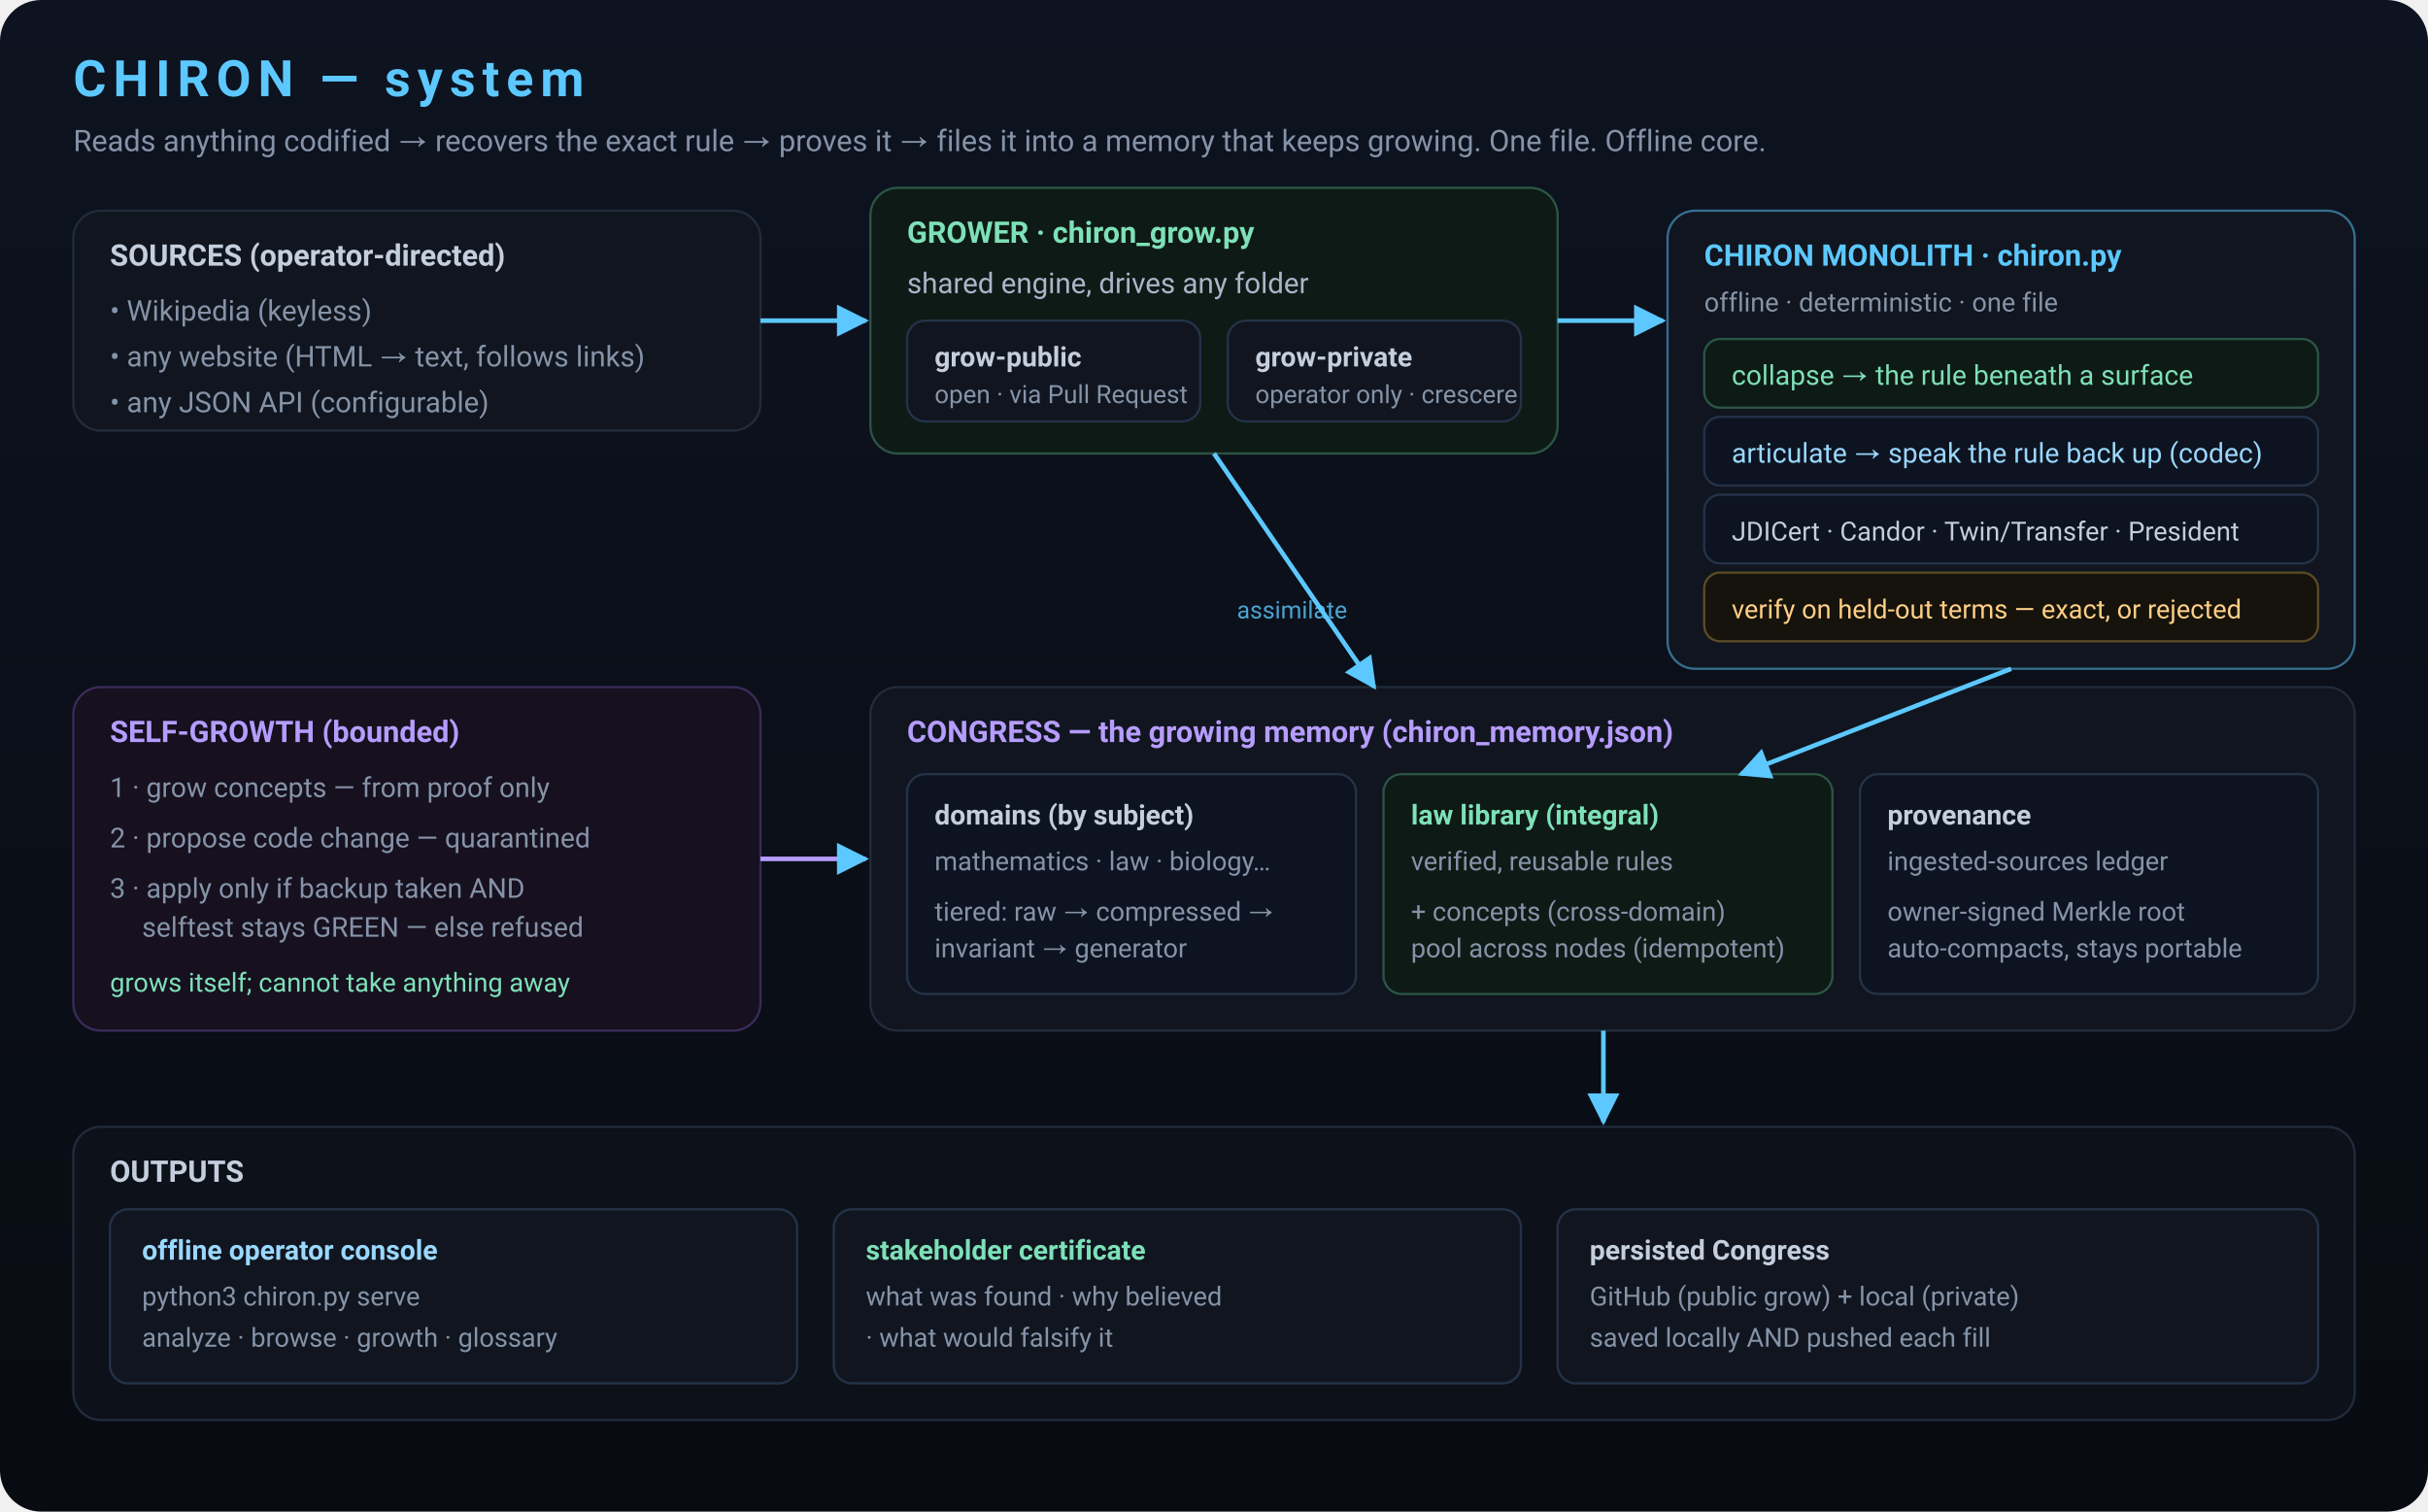
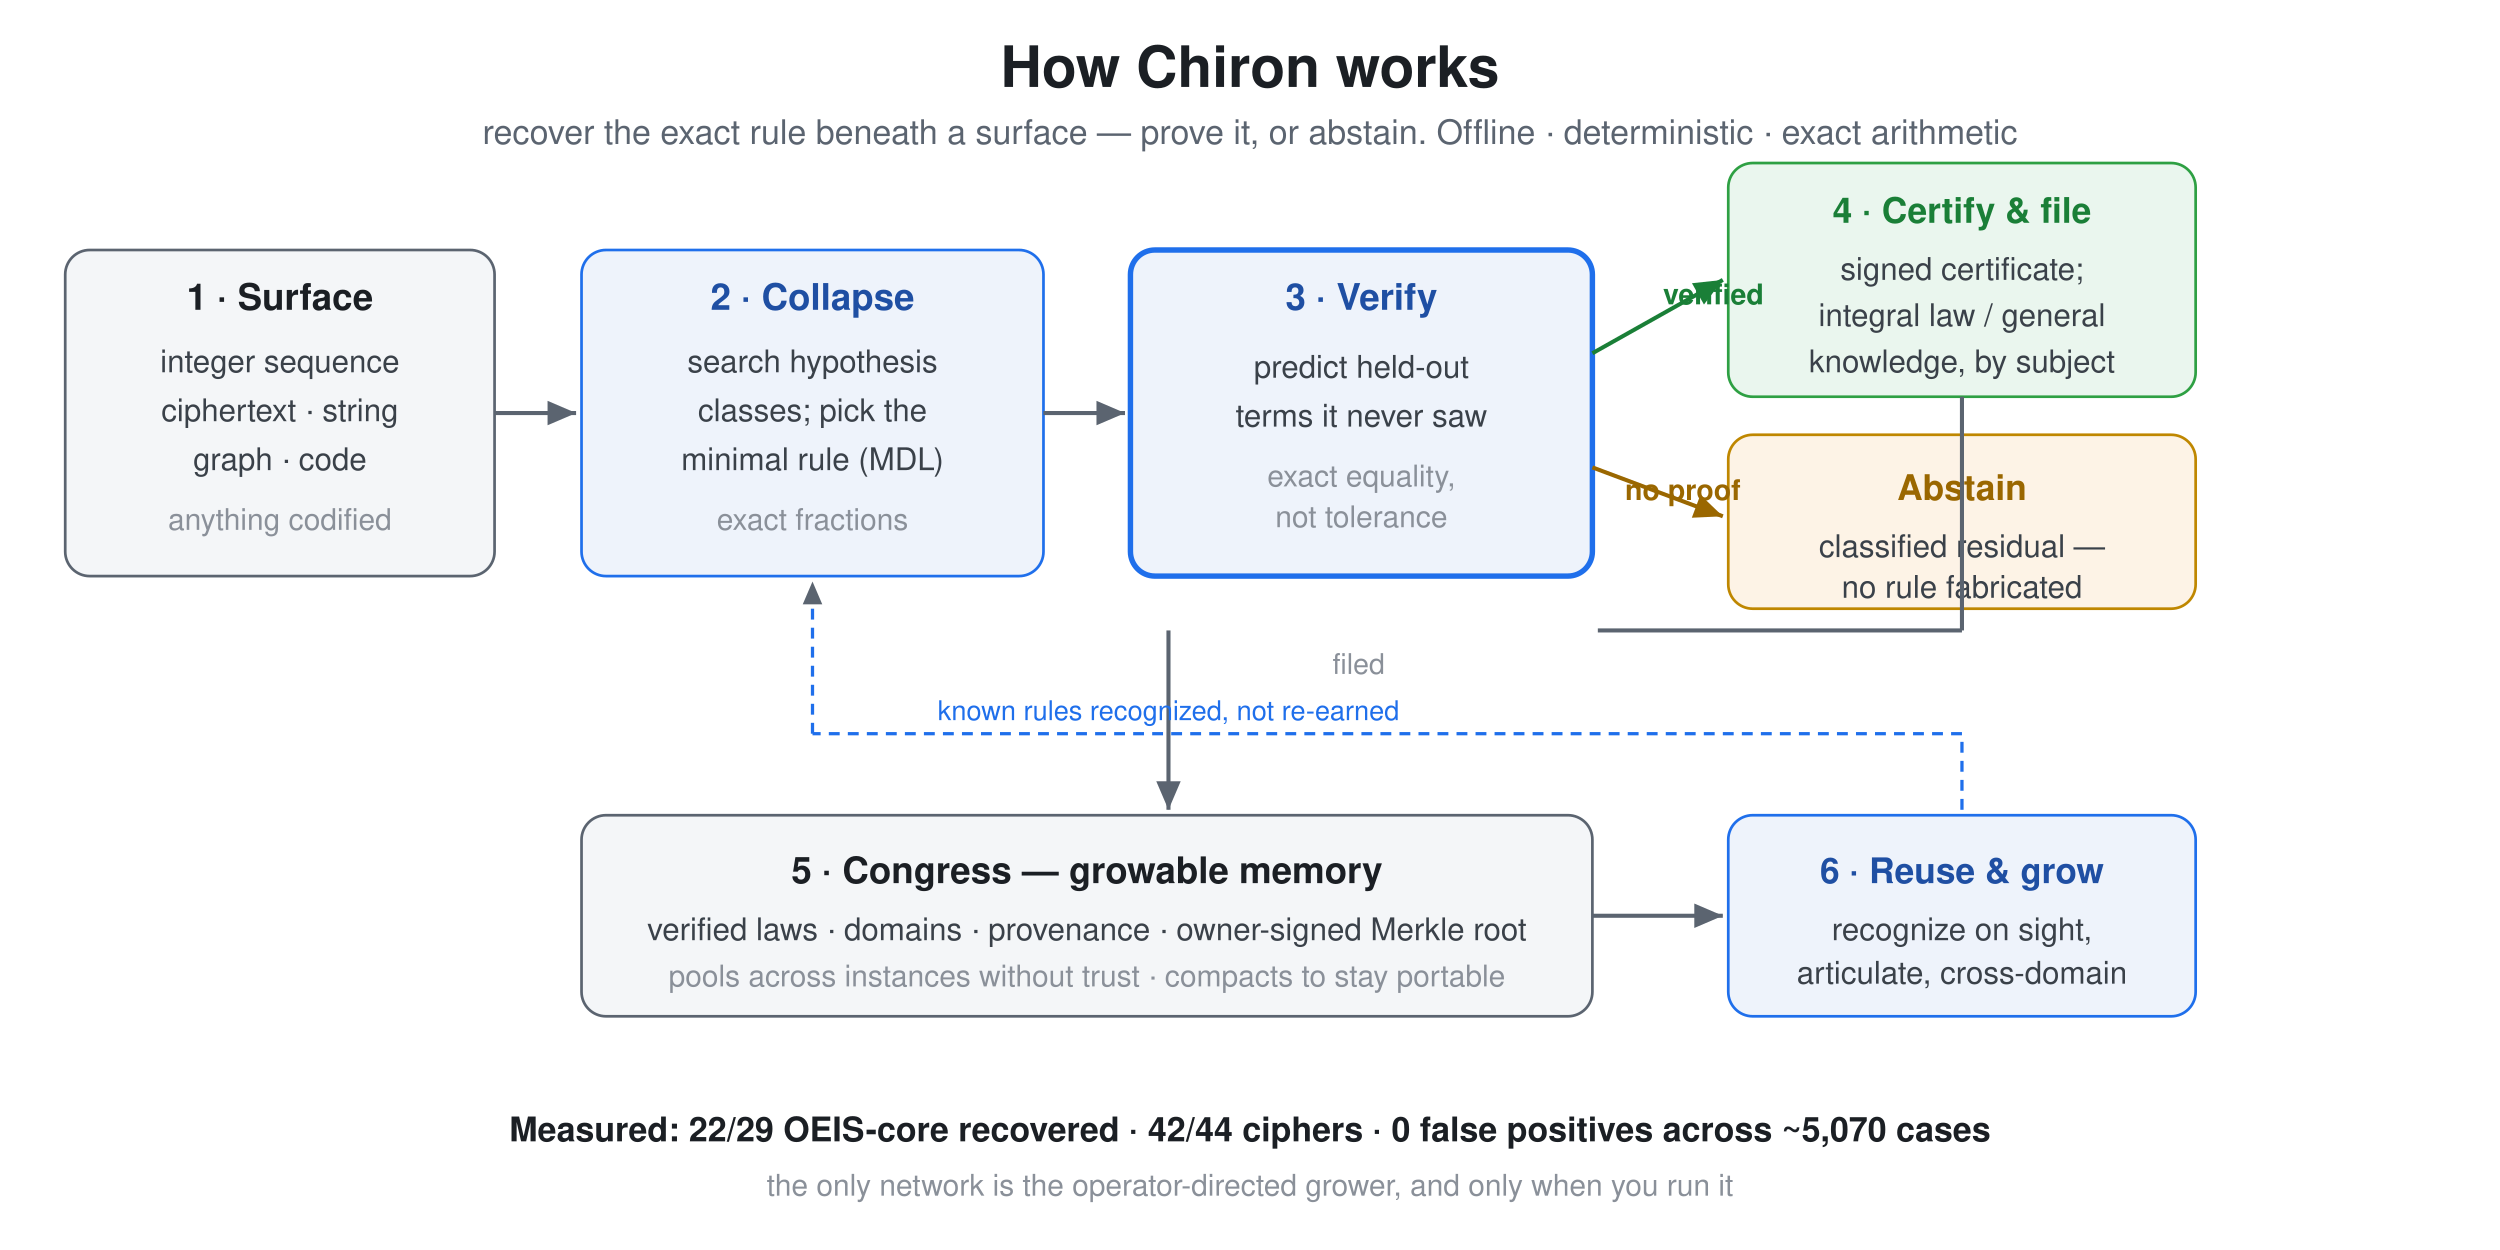
- <svg xmlns="http://www.w3.org/2000/svg" viewBox="0 0 1060 660" font-family="system-ui,Segoe UI,Roboto,Helvetica,Arial,sans-serif">
+ <svg xmlns="http://www.w3.org/2000/svg" viewBox="0 0 920 460" font-family="Helvetica,Arial,sans-serif">
  <defs>
-     <marker id="ar" viewBox="0 0 10 10" refX="9" refY="5" markerWidth="7" markerHeight="7" orient="auto-start-reverse">
-       <path d="M0 0L10 5L0 10z" fill="#5cc8ff" />
+     <marker id="a" markerWidth="9" markerHeight="9" refX="7" refY="3" orient="auto">
+       <path d="M0,0 L7,3 L0,6 Z" fill="#5b6470" />
    </marker>
-     <linearGradient id="g1" x1="0" y1="0" x2="0" y2="1">
-       <stop offset="0" stop-color="#0d1320" />
-       <stop offset="1" stop-color="#080b11" />
-     </linearGradient>
+     <marker id="ag" markerWidth="9" markerHeight="9" refX="7" refY="3" orient="auto">
+       <path d="M0,0 L7,3 L0,6 Z" fill="#1a7f37" />
+     </marker>
+     <marker id="ar" markerWidth="9" markerHeight="9" refX="7" refY="3" orient="auto">
+       <path d="M0,0 L7,3 L0,6 Z" fill="#9a6700" />
+     </marker>
  </defs>
-   <rect x="0" y="0" width="1060" height="660" rx="18" fill="url(#g1)" />
-   <text x="32" y="42" fill="#5cc8ff" font-size="22" font-weight="700" letter-spacing="3">CHIRON — system</text>
-   <text x="32" y="66" fill="#8593a8" font-size="13">Reads anything codified → recovers the exact rule → proves it → files it into a memory that keeps growing. One file. Offline core.</text>
-   <rect x="32" y="92" width="300" height="96" rx="12" fill="#10151f" stroke="#212b3b" />
-   <text x="48" y="116" fill="#c4cedd" font-size="13" font-weight="700">SOURCES (operator-directed)</text>
-   <text x="48" y="140" fill="#8593a8" font-size="12.5">• Wikipedia (keyless)</text>
-   <text x="48" y="160" fill="#8593a8" font-size="12.5">• any website  (HTML → text, follows links)</text>
-   <text x="48" y="180" fill="#8593a8" font-size="12.5">• any JSON API  (configurable)</text>
-   <rect x="380" y="82" width="300" height="116" rx="12" fill="#0e1a16" stroke="#2b5444" />
-   <text x="396" y="106" fill="#7ee0b8" font-size="13" font-weight="700">GROWER · chiron_grow.py</text>
-   <text x="396" y="128" fill="#a9b6c8" font-size="12.5">shared engine, drives any folder</text>
-   <rect x="396" y="140" width="128" height="44" rx="8" fill="#10151f" stroke="#243248" />
-   <text x="408" y="160" fill="#c4cedd" font-size="12" font-weight="700">grow-public</text>
-   <text x="408" y="176" fill="#8593a8" font-size="11">open · via Pull Request</text>
-   <rect x="536" y="140" width="128" height="44" rx="8" fill="#10151f" stroke="#243248" />
-   <text x="548" y="160" fill="#c4cedd" font-size="12" font-weight="700">grow-private</text>
-   <text x="548" y="176" fill="#8593a8" font-size="11">operator only · crescere</text>
-   <rect x="728" y="92" width="300" height="200" rx="12" fill="#10151f" stroke="#5cc8ff" stroke-opacity="0.5" />
-   <text x="744" y="116" fill="#5cc8ff" font-size="13" font-weight="700">CHIRON MONOLITH · chiron.py</text>
-   <text x="744" y="136" fill="#8593a8" font-size="11.5">offline · deterministic · one file</text>
-   <rect x="744" y="148" width="268" height="30" rx="7" fill="#0e1a16" stroke="#2b5444" />
-   <text x="756" y="168" fill="#7ee0b8" font-size="12">collapse  → the rule beneath a surface</text>
-   <rect x="744" y="182" width="268" height="30" rx="7" fill="#0d1320" stroke="#243248" />
-   <text x="756" y="202" fill="#9ad8ff" font-size="12">articulate → speak the rule back up (codec)</text>
-   <rect x="744" y="216" width="268" height="30" rx="7" fill="#0d1320" stroke="#243248" />
-   <text x="756" y="236" fill="#c4cedd" font-size="11.5">JDICert · Candor · Twin/Transfer · President</text>
-   <rect x="744" y="250" width="268" height="30" rx="7" fill="#16130c" stroke="#5a4a26" />
-   <text x="756" y="270" fill="#ffcf86" font-size="11.5">verify on held-out terms — exact, or rejected</text>
-   <rect x="380" y="300" width="648" height="150" rx="12" fill="#10151f" stroke="#212b3b" />
-   <text x="396" y="324" fill="#b69cff" font-size="13" font-weight="700">CONGRESS — the growing memory  (chiron_memory.json)</text>
-   <rect x="396" y="338" width="196" height="96" rx="8" fill="#0d1320" stroke="#243248" />
-   <text x="408" y="360" fill="#c4cedd" font-size="12" font-weight="700">domains (by subject)</text>
-   <text x="408" y="380" fill="#8593a8" font-size="11.5">mathematics · law · biology…</text>
-   <text x="408" y="402" fill="#8593a8" font-size="11.5">tiered: raw → compressed →</text>
-   <text x="408" y="418" fill="#8593a8" font-size="11.5">invariant → generator</text>
-   <rect x="604" y="338" width="196" height="96" rx="8" fill="#0e1a16" stroke="#2b5444" />
-   <text x="616" y="360" fill="#7ee0b8" font-size="12" font-weight="700">law library (integral)</text>
-   <text x="616" y="380" fill="#8593a8" font-size="11.5">verified, reusable rules</text>
-   <text x="616" y="402" fill="#8593a8" font-size="11.5">+ concepts (cross-domain)</text>
-   <text x="616" y="418" fill="#8593a8" font-size="11.5">pool across nodes (idempotent)</text>
-   <rect x="812" y="338" width="200" height="96" rx="8" fill="#0d1320" stroke="#243248" />
-   <text x="824" y="360" fill="#c4cedd" font-size="12" font-weight="700">provenance</text>
-   <text x="824" y="380" fill="#8593a8" font-size="11.5">ingested-sources ledger</text>
-   <text x="824" y="402" fill="#8593a8" font-size="11.5">owner-signed Merkle root</text>
-   <text x="824" y="418" fill="#8593a8" font-size="11.5">auto-compacts, stays portable</text>
-   <rect x="32" y="300" width="300" height="150" rx="12" fill="#16101f" stroke="#3a2b58" />
-   <text x="48" y="324" fill="#b69cff" font-size="13" font-weight="700">SELF-GROWTH (bounded)</text>
-   <text x="48" y="348" fill="#8593a8" font-size="12">1 · grow concepts — from proof only</text>
-   <text x="48" y="370" fill="#8593a8" font-size="12">2 · propose code change — quarantined</text>
-   <text x="48" y="392" fill="#8593a8" font-size="12">3 · apply only if backup taken AND</text>
-   <text x="62" y="409" fill="#8593a8" font-size="12">selftest stays GREEN — else refused</text>
-   <text x="48" y="433" fill="#7ee0b8" font-size="11.5">grows itself; cannot take anything away</text>
-   <rect x="32" y="492" width="996" height="128" rx="12" fill="#0c111a" stroke="#212b3b" />
-   <text x="48" y="516" fill="#c4cedd" font-size="13" font-weight="700">OUTPUTS</text>
-   <rect x="48" y="528" width="300" height="76" rx="8" fill="#10151f" stroke="#243248" />
-   <text x="62" y="550" fill="#9ad8ff" font-size="12" font-weight="700">offline operator console</text>
-   <text x="62" y="570" fill="#8593a8" font-size="11.5">python3 chiron.py serve</text>
-   <text x="62" y="588" fill="#8593a8" font-size="11.5">analyze · browse · growth · glossary</text>
-   <rect x="364" y="528" width="300" height="76" rx="8" fill="#10151f" stroke="#243248" />
-   <text x="378" y="550" fill="#7ee0b8" font-size="12" font-weight="700">stakeholder certificate</text>
-   <text x="378" y="570" fill="#8593a8" font-size="11.5">what was found · why believed</text>
-   <text x="378" y="588" fill="#8593a8" font-size="11.5">· what would falsify it</text>
-   <rect x="680" y="528" width="332" height="76" rx="8" fill="#10151f" stroke="#243248" />
-   <text x="694" y="550" fill="#c4cedd" font-size="12" font-weight="700">persisted Congress</text>
-   <text x="694" y="570" fill="#8593a8" font-size="11.5">GitHub (public grow) + local (private)</text>
-   <text x="694" y="588" fill="#8593a8" font-size="11.5">saved locally AND pushed each fill</text>
-   <line x1="332" y1="140" x2="378" y2="140" stroke="#5cc8ff" stroke-width="2" marker-end="url(#ar)" />
-   <line x1="680" y1="140" x2="726" y2="140" stroke="#5cc8ff" stroke-width="2" marker-end="url(#ar)" />
-   <line x1="878" y1="292" x2="760" y2="338" stroke="#5cc8ff" stroke-width="2" marker-end="url(#ar)" />
-   <line x1="530" y1="198" x2="600" y2="300" stroke="#5cc8ff" stroke-width="2" marker-end="url(#ar)" />
-   <line x1="332" y1="375" x2="378" y2="375" stroke="#b69cff" stroke-width="2" marker-end="url(#ar)" />
-   <line x1="700" y1="450" x2="700" y2="490" stroke="#5cc8ff" stroke-width="2" marker-end="url(#ar)" />
-   <text x="540" y="270" fill="#5cc8ff" font-size="10.5" opacity="0.8">assimilate</text>
+   <rect width="920" height="460" fill="#ffffff" />
+   <text x="460" y="32" text-anchor="middle" font-size="21" font-weight="700" fill="#1b1f24">How Chiron works</text>
+   <text x="460" y="53" text-anchor="middle" font-size="12.5" fill="#5b6470">recover the exact rule beneath a surface — prove it, or abstain. Offline · deterministic · exact arithmetic</text>
+   <rect x="24" y="92" width="158" height="120" rx="9" fill="#f4f6f8" stroke="#5b6470" />
+   <text x="103" y="114" text-anchor="middle" font-size="13.5" font-weight="700" fill="#1b1f24">1 · Surface</text>
+   <text x="103" y="137" text-anchor="middle" font-size="11.5" fill="#3a4149">integer sequence</text>
+   <text x="103" y="155" text-anchor="middle" font-size="11.5" fill="#3a4149">ciphertext · string</text>
+   <text x="103" y="173" text-anchor="middle" font-size="11.5" fill="#3a4149">graph · code</text>
+   <text x="103" y="195" text-anchor="middle" font-size="11" fill="#8a9099">anything codified</text>
+   <rect x="214" y="92" width="170" height="120" rx="9" fill="#eef3fb" stroke="#1f6feb" />
+   <text x="299" y="114" text-anchor="middle" font-size="13.5" font-weight="700" fill="#1f4fa3">2 · Collapse</text>
+   <text x="299" y="137" text-anchor="middle" font-size="11.5" fill="#3a4149">search hypothesis</text>
+   <text x="299" y="155" text-anchor="middle" font-size="11.5" fill="#3a4149">classes; pick the</text>
+   <text x="299" y="173" text-anchor="middle" font-size="11.5" fill="#3a4149">minimal rule (MDL)</text>
+   <text x="299" y="195" text-anchor="middle" font-size="11" fill="#8a9099">exact fractions</text>
+   <rect x="416" y="92" width="170" height="120" rx="9" fill="#eef3fb" stroke="#1f6feb" stroke-width="2" />
+   <text x="501" y="114" text-anchor="middle" font-size="13.5" font-weight="700" fill="#1f4fa3">3 · Verify</text>
+   <text x="501" y="139" text-anchor="middle" font-size="11.5" fill="#3a4149">predict held-out</text>
+   <text x="501" y="157" text-anchor="middle" font-size="11.5" fill="#3a4149">terms it never saw</text>
+   <text x="501" y="179" text-anchor="middle" font-size="11" fill="#8a9099">exact equality,</text>
+   <text x="501" y="194" text-anchor="middle" font-size="11" fill="#8a9099">not tolerance</text>
+   <rect x="636" y="60" width="172" height="86" rx="9" fill="#eaf6ee" stroke="#2ea043" />
+   <text x="722" y="82" text-anchor="middle" font-size="13" font-weight="700" fill="#1a7f37">4 · Certify &amp; file</text>
+   <text x="722" y="103" text-anchor="middle" font-size="11.5" fill="#3a4149">signed certificate;</text>
+   <text x="722" y="120" text-anchor="middle" font-size="11.5" fill="#3a4149">integral law / general</text>
+   <text x="722" y="137" text-anchor="middle" font-size="11.5" fill="#3a4149">knowledge, by subject</text>
+   <rect x="636" y="160" width="172" height="64" rx="9" fill="#fdf3e6" stroke="#bf8700" />
+   <text x="722" y="184" text-anchor="middle" font-size="13" font-weight="700" fill="#9a6700">Abstain</text>
+   <text x="722" y="205" text-anchor="middle" font-size="11.5" fill="#3a4149">classified residual —</text>
+   <text x="722" y="220" text-anchor="middle" font-size="11.5" fill="#3a4149">no rule fabricated</text>
+   <rect x="214" y="300" width="372" height="74" rx="9" fill="#f4f6f8" stroke="#5b6470" />
+   <text x="400" y="325" text-anchor="middle" font-size="13.5" font-weight="700" fill="#1b1f24">5 · Congress — growable memory</text>
+   <text x="400" y="346" text-anchor="middle" font-size="11.5" fill="#3a4149">verified laws · domains · provenance · owner-signed Merkle root</text>
+   <text x="400" y="363" text-anchor="middle" font-size="11" fill="#8a9099">pools across instances without trust · compacts to stay portable</text>
+   <rect x="636" y="300" width="172" height="74" rx="9" fill="#eef3fb" stroke="#1f6feb" />
+   <text x="722" y="325" text-anchor="middle" font-size="13" font-weight="700" fill="#1f4fa3">6 · Reuse &amp; grow</text>
+   <text x="722" y="346" text-anchor="middle" font-size="11.5" fill="#3a4149">recognize on sight,</text>
+   <text x="722" y="362" text-anchor="middle" font-size="11.5" fill="#3a4149">articulate, cross-domain</text>
+   <line x1="182" y1="152" x2="212" y2="152" stroke="#5b6470" stroke-width="1.5" marker-end="url(#a)" />
+   <line x1="384" y1="152" x2="414" y2="152" stroke="#5b6470" stroke-width="1.5" marker-end="url(#a)" />
+   <line x1="586" y1="130" x2="634" y2="103" stroke="#1a7f37" stroke-width="1.5" marker-end="url(#ag)" />
+   <text x="612" y="112" font-size="10.5" fill="#1a7f37" font-weight="700">verified</text>
+   <line x1="586" y1="172" x2="634" y2="190" stroke="#9a6700" stroke-width="1.5" marker-end="url(#ar)" />
+   <text x="598" y="184" font-size="10.5" fill="#9a6700" font-weight="700">no proof</text>
+   <line x1="722" y1="146" x2="722" y2="232" stroke="#5b6470" stroke-width="1.5" />
+   <line x1="722" y1="232" x2="588" y2="232" stroke="#5b6470" stroke-width="1.5" />
+   <line x1="430" y1="232" x2="430" y2="298" stroke="#5b6470" stroke-width="1.5" marker-end="url(#a)" />
+   <text x="500" y="248" text-anchor="middle" font-size="10.5" fill="#8a9099">filed</text>
+   <line x1="586" y1="337" x2="634" y2="337" stroke="#5b6470" stroke-width="1.5" marker-end="url(#a)" />
+   <line x1="722" y1="298" x2="722" y2="270" stroke="#1f6feb" stroke-width="1.2" stroke-dasharray="4 3" />
+   <line x1="722" y1="270" x2="299" y2="270" stroke="#1f6feb" stroke-width="1.2" stroke-dasharray="4 3" />
+   <line x1="299" y1="270" x2="299" y2="214" stroke="#1f6feb" stroke-width="1.2" stroke-dasharray="4 3" marker-end="url(#a)" />
+   <text x="430" y="265" text-anchor="middle" font-size="10" fill="#1f6feb">known rules recognized, not re-earned</text>
+   <text x="460" y="420" text-anchor="middle" font-size="12.5" fill="#1b1f24" font-weight="700">Measured: 22/29 OEIS-core recovered · 42/44 ciphers · 0 false positives across ~5,070 cases</text>
+   <text x="460" y="440" text-anchor="middle" font-size="11" fill="#8a9099">the only network is the operator-directed grower, and only when you run it</text>
</svg>
